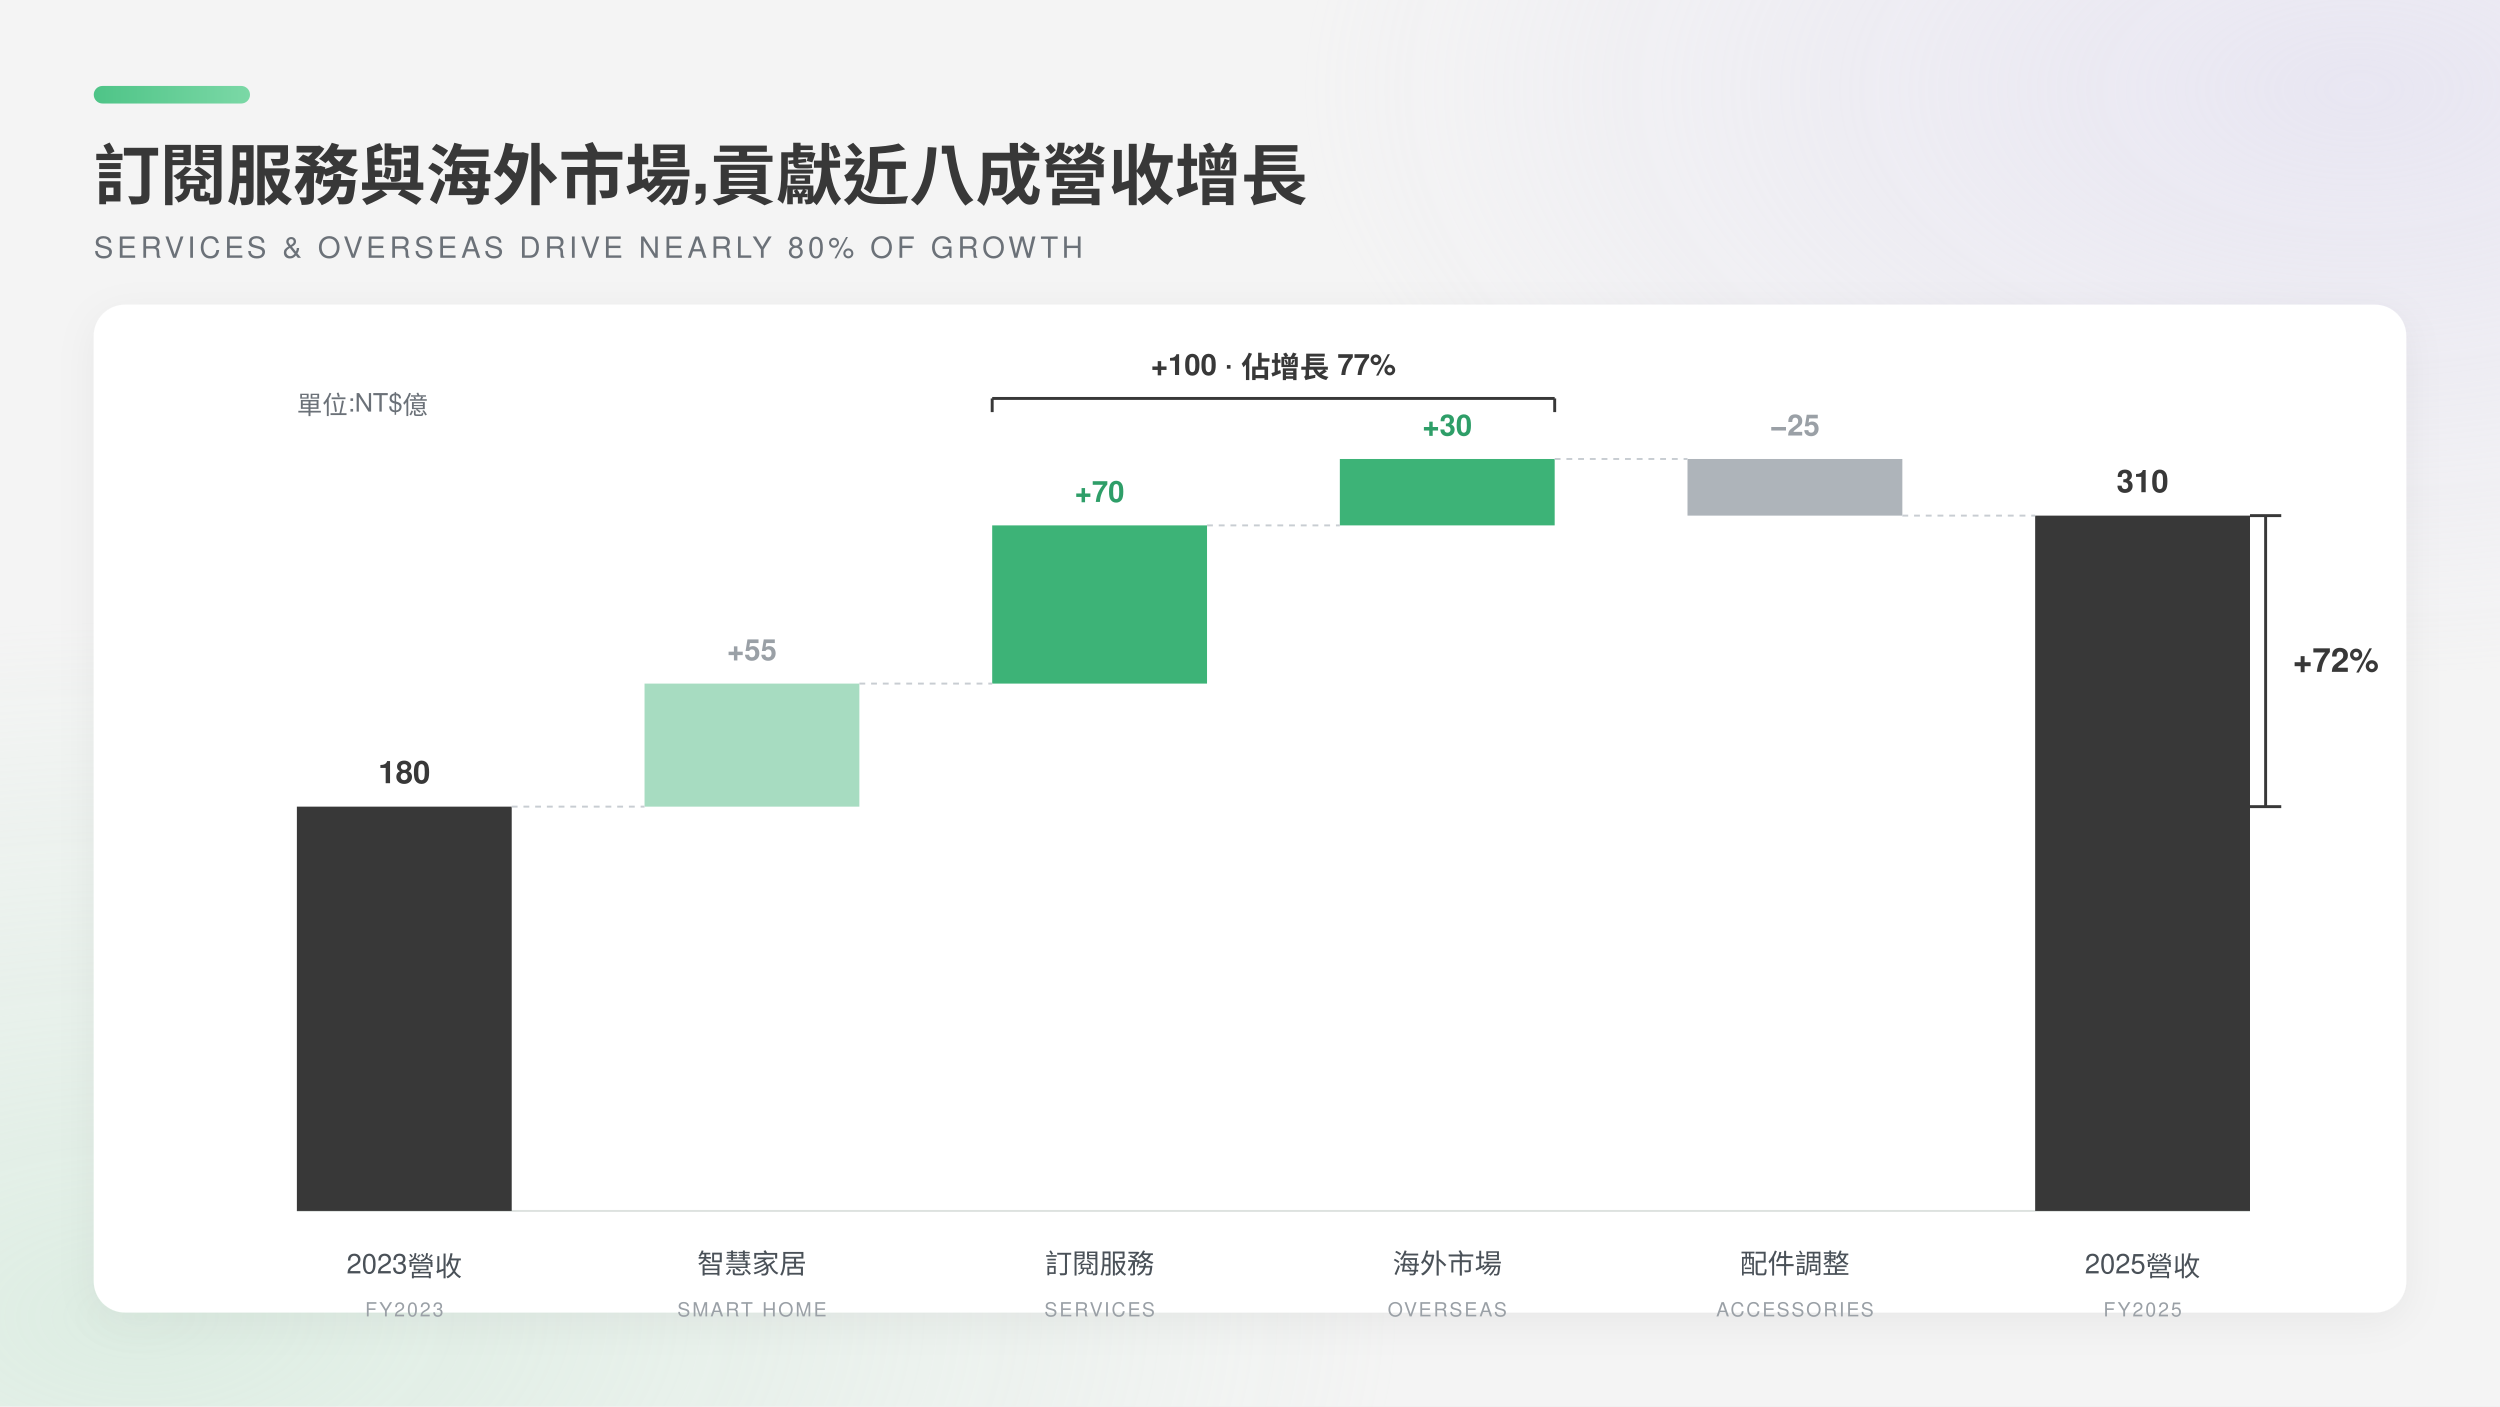
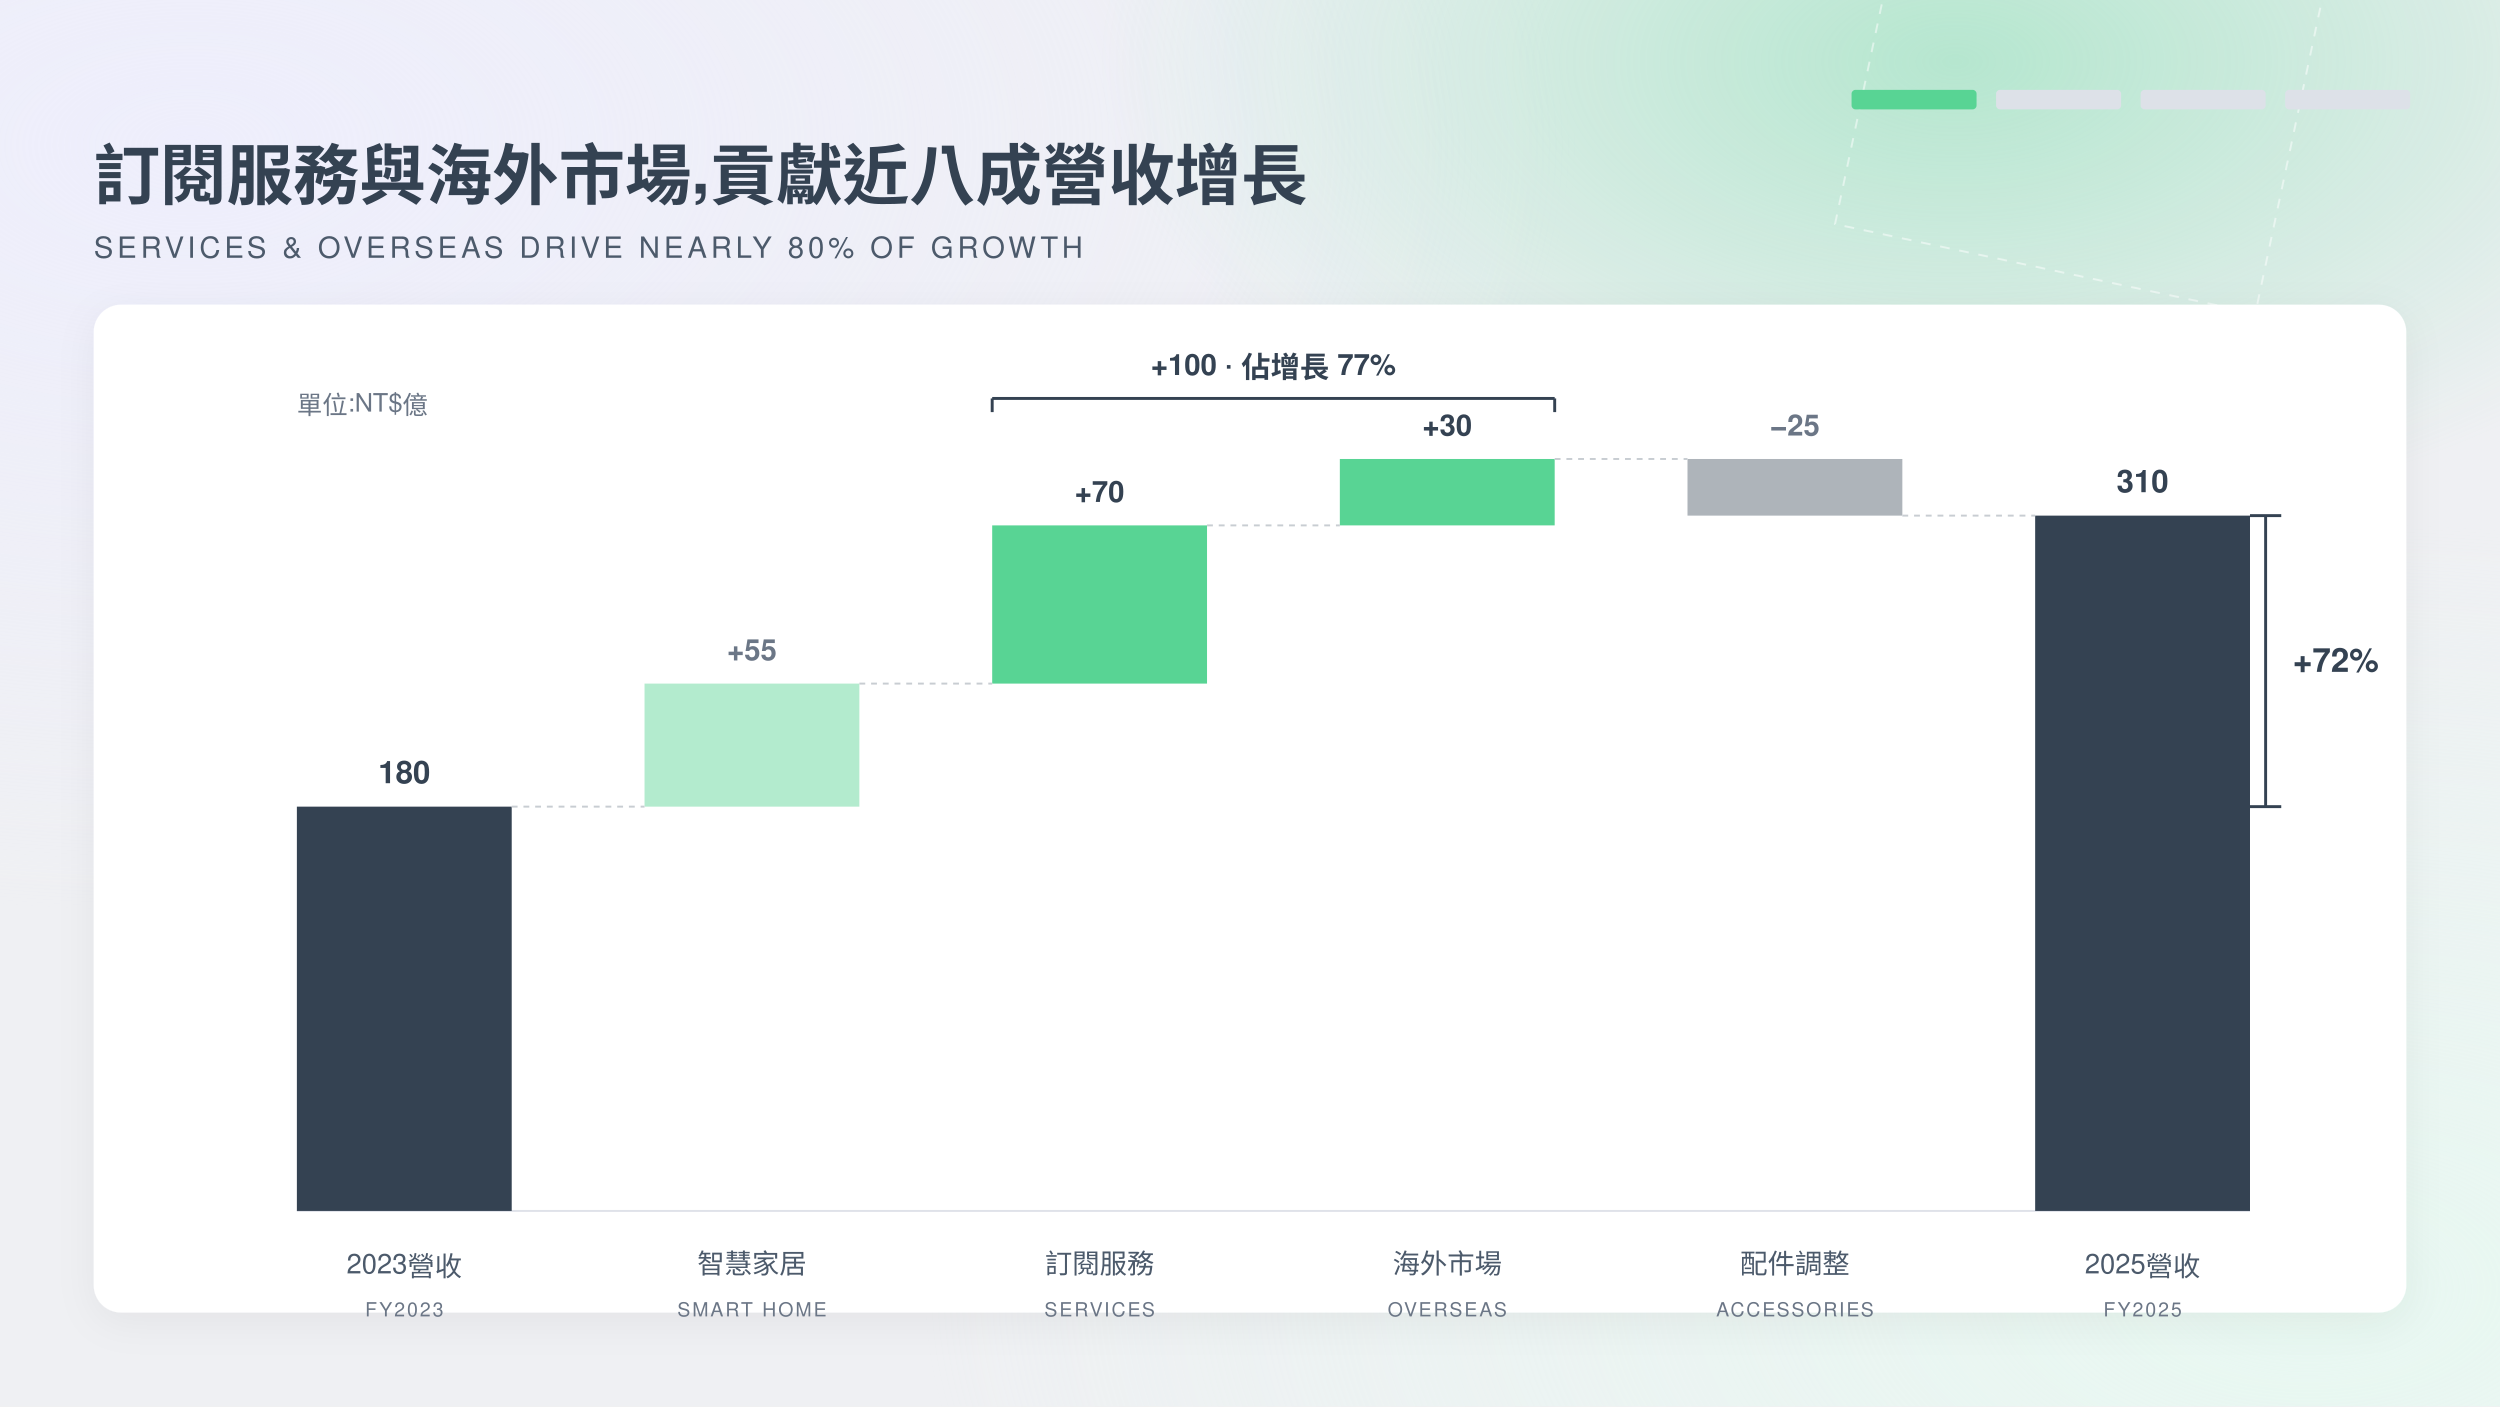
<svg xmlns="http://www.w3.org/2000/svg" viewBox="0 0 1280 720" width="1280" height="720" font-family="Helvetica, 'Helvetica Neue', Arial, 'PingFang TC', 'Microsoft JhengHei', 'Hiragino Sans', 'Noto Sans CJK TC', 'Noto Sans TC', sans-serif">
  <defs>
-     <linearGradient id="pillGrad" x1="0" y1="0" x2="1" y2="0">
-       <stop offset="0%" stop-color="#4EC487" />
-       <stop offset="100%" stop-color="#7BD8A6" />
-     </linearGradient>
-     <radialGradient id="washGreen" cx="6%" cy="94%" r="50%">
-       <stop offset="0%" stop-color="#BFE5CC" stop-opacity="0.42" />
-       <stop offset="100%" stop-color="#BFE5CC" stop-opacity="0" />
+     <radialGradient id="washLav" cx="8%" cy="10%" r="55%">
+       <stop offset="0%" stop-color="#EEEEFD" stop-opacity="0.9" />
+       <stop offset="100%" stop-color="#EEEEFD" stop-opacity="0" />
    </radialGradient>
-     <radialGradient id="washLav" cx="94%" cy="6%" r="42%">
-       <stop offset="0%" stop-color="#D9D4F0" stop-opacity="0.42" />
-       <stop offset="100%" stop-color="#D9D4F0" stop-opacity="0" />
+     <radialGradient id="washMint" cx="92%" cy="92%" r="55%">
+       <stop offset="0%" stop-color="#E7F9F1" stop-opacity="0.9" />
+       <stop offset="100%" stop-color="#E7F9F1" stop-opacity="0" />
    </radialGradient>
-     <filter id="freshShadow" x="-20%" y="-20%" width="140%" height="140%">
+     <radialGradient id="bloomTR" cx="78%" cy="4%" r="34%">
+       <stop offset="0%" stop-color="#7CDDAB" stop-opacity="0.5" />
+       <stop offset="100%" stop-color="#7CDDAB" stop-opacity="0" />
+     </radialGradient>
+     <filter id="prismShadow" x="-20%" y="-20%" width="140%" height="140%">
      <feGaussianBlur in="SourceAlpha" stdDeviation="10" />
      <feOffset dx="0" dy="5" />
      <feComponentTransfer>
        <feFuncA type="linear" slope="0.05" />
      </feComponentTransfer>
      <feMerge>
        <feMergeNode />
        <feMergeNode in="SourceGraphic" />
      </feMerge>
    </filter>
  </defs>
-   <rect width="1280" height="720" fill="#F4F4F4" />
-   <rect width="1280" height="720" fill="url(#washGreen)" />
+   <rect width="1280" height="720" fill="#EFF0F3" />
  <rect width="1280" height="720" fill="url(#washLav)" />
-   <rect x="48" y="44" width="80" height="9" rx="4.5" fill="url(#pillGrad)" />
-   <text x="48" y="102" font-size="34" font-weight="700" fill="#383838">訂閱服務與海外市場,貢獻近八成營收增長</text>
-   <text x="48" y="132" font-size="15" fill="#6B7178" letter-spacing="2">SERVICES &amp; OVERSEAS DRIVE NEARLY 80% OF GROWTH</text>
-   <rect x="48" y="156" width="1184" height="516" rx="16" fill="#FFFFFF" filter="url(#freshShadow)" />
+   <rect width="1280" height="720" fill="url(#washMint)" />
+   <rect width="1280" height="720" fill="url(#bloomTR)" />
+   <rect x="960" y="-80" width="220" height="220" fill="none" stroke="#FFFFFF" stroke-opacity="0.5" stroke-dasharray="5 5" transform="rotate(12 1070 30)" />
+   <g>
+     <rect x="948" y="46" width="64" height="10" rx="2" fill="#58D494" />
+     <rect x="1022" y="46" width="64" height="10" rx="2" fill="#DDE1E8" />
+     <rect x="1096" y="46" width="64" height="10" rx="2" fill="#DDE1E8" />
+     <rect x="1170" y="46" width="64" height="10" rx="2" fill="#DDE1E8" />
+   </g>
+   <text x="48" y="102" font-size="34" font-weight="700" fill="#344252">訂閱服務與海外市場,貢獻近八成營收增長</text>
+   <text x="48" y="132" font-size="15" fill="#4C5A6B" letter-spacing="2">SERVICES &amp; OVERSEAS DRIVE NEARLY 80% OF GROWTH</text>
+   <rect x="48" y="156" width="1184" height="516" rx="14" fill="#FFFFFF" filter="url(#prismShadow)" />
  <g transform="translate(152, 220)">
-     <text x="0" y="-8" font-size="13" fill="#6B7178">單位:NT$億</text>
-     <line x1="0" y1="400" x2="1000" y2="400" stroke="#DDE2DF" stroke-width="1" />
-     <rect x="0" y="193" width="110" height="207" fill="#383838" />
-     <rect x="178" y="130" width="110" height="63" fill="#3DB377" fill-opacity="0.45" />
-     <rect x="356" y="49" width="110" height="81" fill="#3DB377" />
-     <rect x="534" y="15" width="110" height="34" fill="#3DB377" />
+     <text x="0" y="-8" font-size="13" fill="#6B7686">單位:NT$億</text>
+     <line x1="0" y1="400" x2="1000" y2="400" stroke="#DFE2E9" stroke-width="1" />
+     <rect x="0" y="193" width="110" height="207" fill="#344252" />
+     <rect x="178" y="130" width="110" height="63" fill="#58D494" fill-opacity="0.45" />
+     <rect x="356" y="49" width="110" height="81" fill="#58D494" />
+     <rect x="534" y="15" width="110" height="34" fill="#58D494" />
    <rect x="712" y="15" width="110" height="29" fill="#AEB4BA" />
-     <rect x="890" y="44" width="110" height="356" fill="#383838" />
+     <rect x="890" y="44" width="110" height="356" fill="#344252" />
    <line x1="110" y1="193" x2="178" y2="193" stroke="#C8CDD2" stroke-width="1" stroke-dasharray="3 3" />
    <line x1="288" y1="130" x2="356" y2="130" stroke="#C8CDD2" stroke-width="1" stroke-dasharray="3 3" />
    <line x1="466" y1="49" x2="534" y2="49" stroke="#C8CDD2" stroke-width="1" stroke-dasharray="3 3" />
    <line x1="644" y1="15" x2="712" y2="15" stroke="#C8CDD2" stroke-width="1" stroke-dasharray="3 3" />
    <line x1="822" y1="44" x2="890" y2="44" stroke="#C8CDD2" stroke-width="1" stroke-dasharray="3 3" />
-     <text x="55" y="181" font-size="16" font-weight="700" fill="#383838" text-anchor="middle" style="font-variant-numeric: tabular-nums">180</text>
-     <text x="233" y="118" font-size="15" font-weight="700" fill="#9AA0A6" text-anchor="middle" style="font-variant-numeric: tabular-nums">+55</text>
-     <text x="411" y="37" font-size="15" font-weight="700" fill="#2E9E68" text-anchor="middle" style="font-variant-numeric: tabular-nums">+70</text>
-     <text x="589" y="3" font-size="15" font-weight="700" fill="#2E9E68" text-anchor="middle" style="font-variant-numeric: tabular-nums">+30</text>
-     <text x="767" y="3" font-size="15" font-weight="700" fill="#9AA0A6" text-anchor="middle" style="font-variant-numeric: tabular-nums">−25</text>
-     <text x="945" y="32" font-size="16" font-weight="700" fill="#383838" text-anchor="middle" style="font-variant-numeric: tabular-nums">310</text>
-     <line x1="356" y1="-16" x2="644" y2="-16" stroke="#383838" stroke-width="1.5" />
-     <line x1="356" y1="-16" x2="356" y2="-9" stroke="#383838" stroke-width="1.5" />
-     <line x1="644" y1="-16" x2="644" y2="-9" stroke="#383838" stroke-width="1.5" />
-     <text x="500" y="-28" font-size="15" font-weight="700" fill="#383838" text-anchor="middle">+100 · 佔增長 77%</text>
-     <line x1="1008" y1="44" x2="1008" y2="193" stroke="#383838" stroke-width="1.5" />
-     <line x1="1000" y1="44" x2="1016" y2="44" stroke="#383838" stroke-width="1.5" />
-     <line x1="1000" y1="193" x2="1016" y2="193" stroke="#383838" stroke-width="1.5" />
-     <text x="1022" y="124" font-size="17" font-weight="700" fill="#383838" text-anchor="start">+72%</text>
-     <text x="55" y="432" font-size="14" fill="#4A5158" text-anchor="middle">2023營收</text>
-     <text x="233" y="432" font-size="14" fill="#4A5158" text-anchor="middle">智慧家居</text>
-     <text x="411" y="432" font-size="14" fill="#4A5158" text-anchor="middle">訂閱服務</text>
-     <text x="589" y="432" font-size="14" fill="#4A5158" text-anchor="middle">海外市場</text>
-     <text x="767" y="432" font-size="14" fill="#4A5158" text-anchor="middle">配件調整</text>
-     <text x="945" y="432" font-size="14" fill="#4A5158" text-anchor="middle">2025營收</text>
-     <text x="55" y="454" font-size="10" fill="#9AA0A6" text-anchor="middle" letter-spacing="1">FY2023</text>
-     <text x="233" y="454" font-size="10" fill="#9AA0A6" text-anchor="middle" letter-spacing="1">SMART HOME</text>
-     <text x="411" y="454" font-size="10" fill="#9AA0A6" text-anchor="middle" letter-spacing="1">SERVICES</text>
-     <text x="589" y="454" font-size="10" fill="#9AA0A6" text-anchor="middle" letter-spacing="1">OVERSEAS</text>
-     <text x="767" y="454" font-size="10" fill="#9AA0A6" text-anchor="middle" letter-spacing="1">ACCESSORIES</text>
-     <text x="945" y="454" font-size="10" fill="#9AA0A6" text-anchor="middle" letter-spacing="1">FY2025</text>
+     <text x="55" y="181" font-size="16" font-weight="700" fill="#344252" text-anchor="middle" style="font-variant-numeric: tabular-nums">180</text>
+     <text x="233" y="118" font-size="15" font-weight="700" fill="#6B7686" text-anchor="middle" style="font-variant-numeric: tabular-nums">+55</text>
+     <text x="411" y="37" font-size="15" font-weight="700" fill="#344252" text-anchor="middle" style="font-variant-numeric: tabular-nums">+70</text>
+     <text x="589" y="3" font-size="15" font-weight="700" fill="#344252" text-anchor="middle" style="font-variant-numeric: tabular-nums">+30</text>
+     <text x="767" y="3" font-size="15" font-weight="700" fill="#6B7686" text-anchor="middle" style="font-variant-numeric: tabular-nums">−25</text>
+     <text x="945" y="32" font-size="16" font-weight="700" fill="#344252" text-anchor="middle" style="font-variant-numeric: tabular-nums">310</text>
+     <line x1="356" y1="-16" x2="644" y2="-16" stroke="#344252" stroke-width="1.5" />
+     <line x1="356" y1="-16" x2="356" y2="-9" stroke="#344252" stroke-width="1.5" />
+     <line x1="644" y1="-16" x2="644" y2="-9" stroke="#344252" stroke-width="1.5" />
+     <text x="500" y="-28" font-size="15" font-weight="700" fill="#344252" text-anchor="middle">+100 · 佔增長 77%</text>
+     <line x1="1008" y1="44" x2="1008" y2="193" stroke="#344252" stroke-width="1.5" />
+     <line x1="1000" y1="44" x2="1016" y2="44" stroke="#344252" stroke-width="1.5" />
+     <line x1="1000" y1="193" x2="1016" y2="193" stroke="#344252" stroke-width="1.5" />
+     <text x="1022" y="124" font-size="17" font-weight="700" fill="#344252" text-anchor="start">+72%</text>
+     <text x="55" y="432" font-size="14" fill="#4C5A6B" text-anchor="middle">2023營收</text>
+     <text x="233" y="432" font-size="14" fill="#4C5A6B" text-anchor="middle">智慧家居</text>
+     <text x="411" y="432" font-size="14" fill="#4C5A6B" text-anchor="middle">訂閱服務</text>
+     <text x="589" y="432" font-size="14" fill="#4C5A6B" text-anchor="middle">海外市場</text>
+     <text x="767" y="432" font-size="14" fill="#4C5A6B" text-anchor="middle">配件調整</text>
+     <text x="945" y="432" font-size="14" fill="#4C5A6B" text-anchor="middle">2025營收</text>
+     <text x="55" y="454" font-size="10" fill="#6B7686" text-anchor="middle" letter-spacing="1">FY2023</text>
+     <text x="233" y="454" font-size="10" fill="#6B7686" text-anchor="middle" letter-spacing="1">SMART HOME</text>
+     <text x="411" y="454" font-size="10" fill="#6B7686" text-anchor="middle" letter-spacing="1">SERVICES</text>
+     <text x="589" y="454" font-size="10" fill="#6B7686" text-anchor="middle" letter-spacing="1">OVERSEAS</text>
+     <text x="767" y="454" font-size="10" fill="#6B7686" text-anchor="middle" letter-spacing="1">ACCESSORIES</text>
+     <text x="945" y="454" font-size="10" fill="#6B7686" text-anchor="middle" letter-spacing="1">FY2025</text>
  </g>
</svg>
